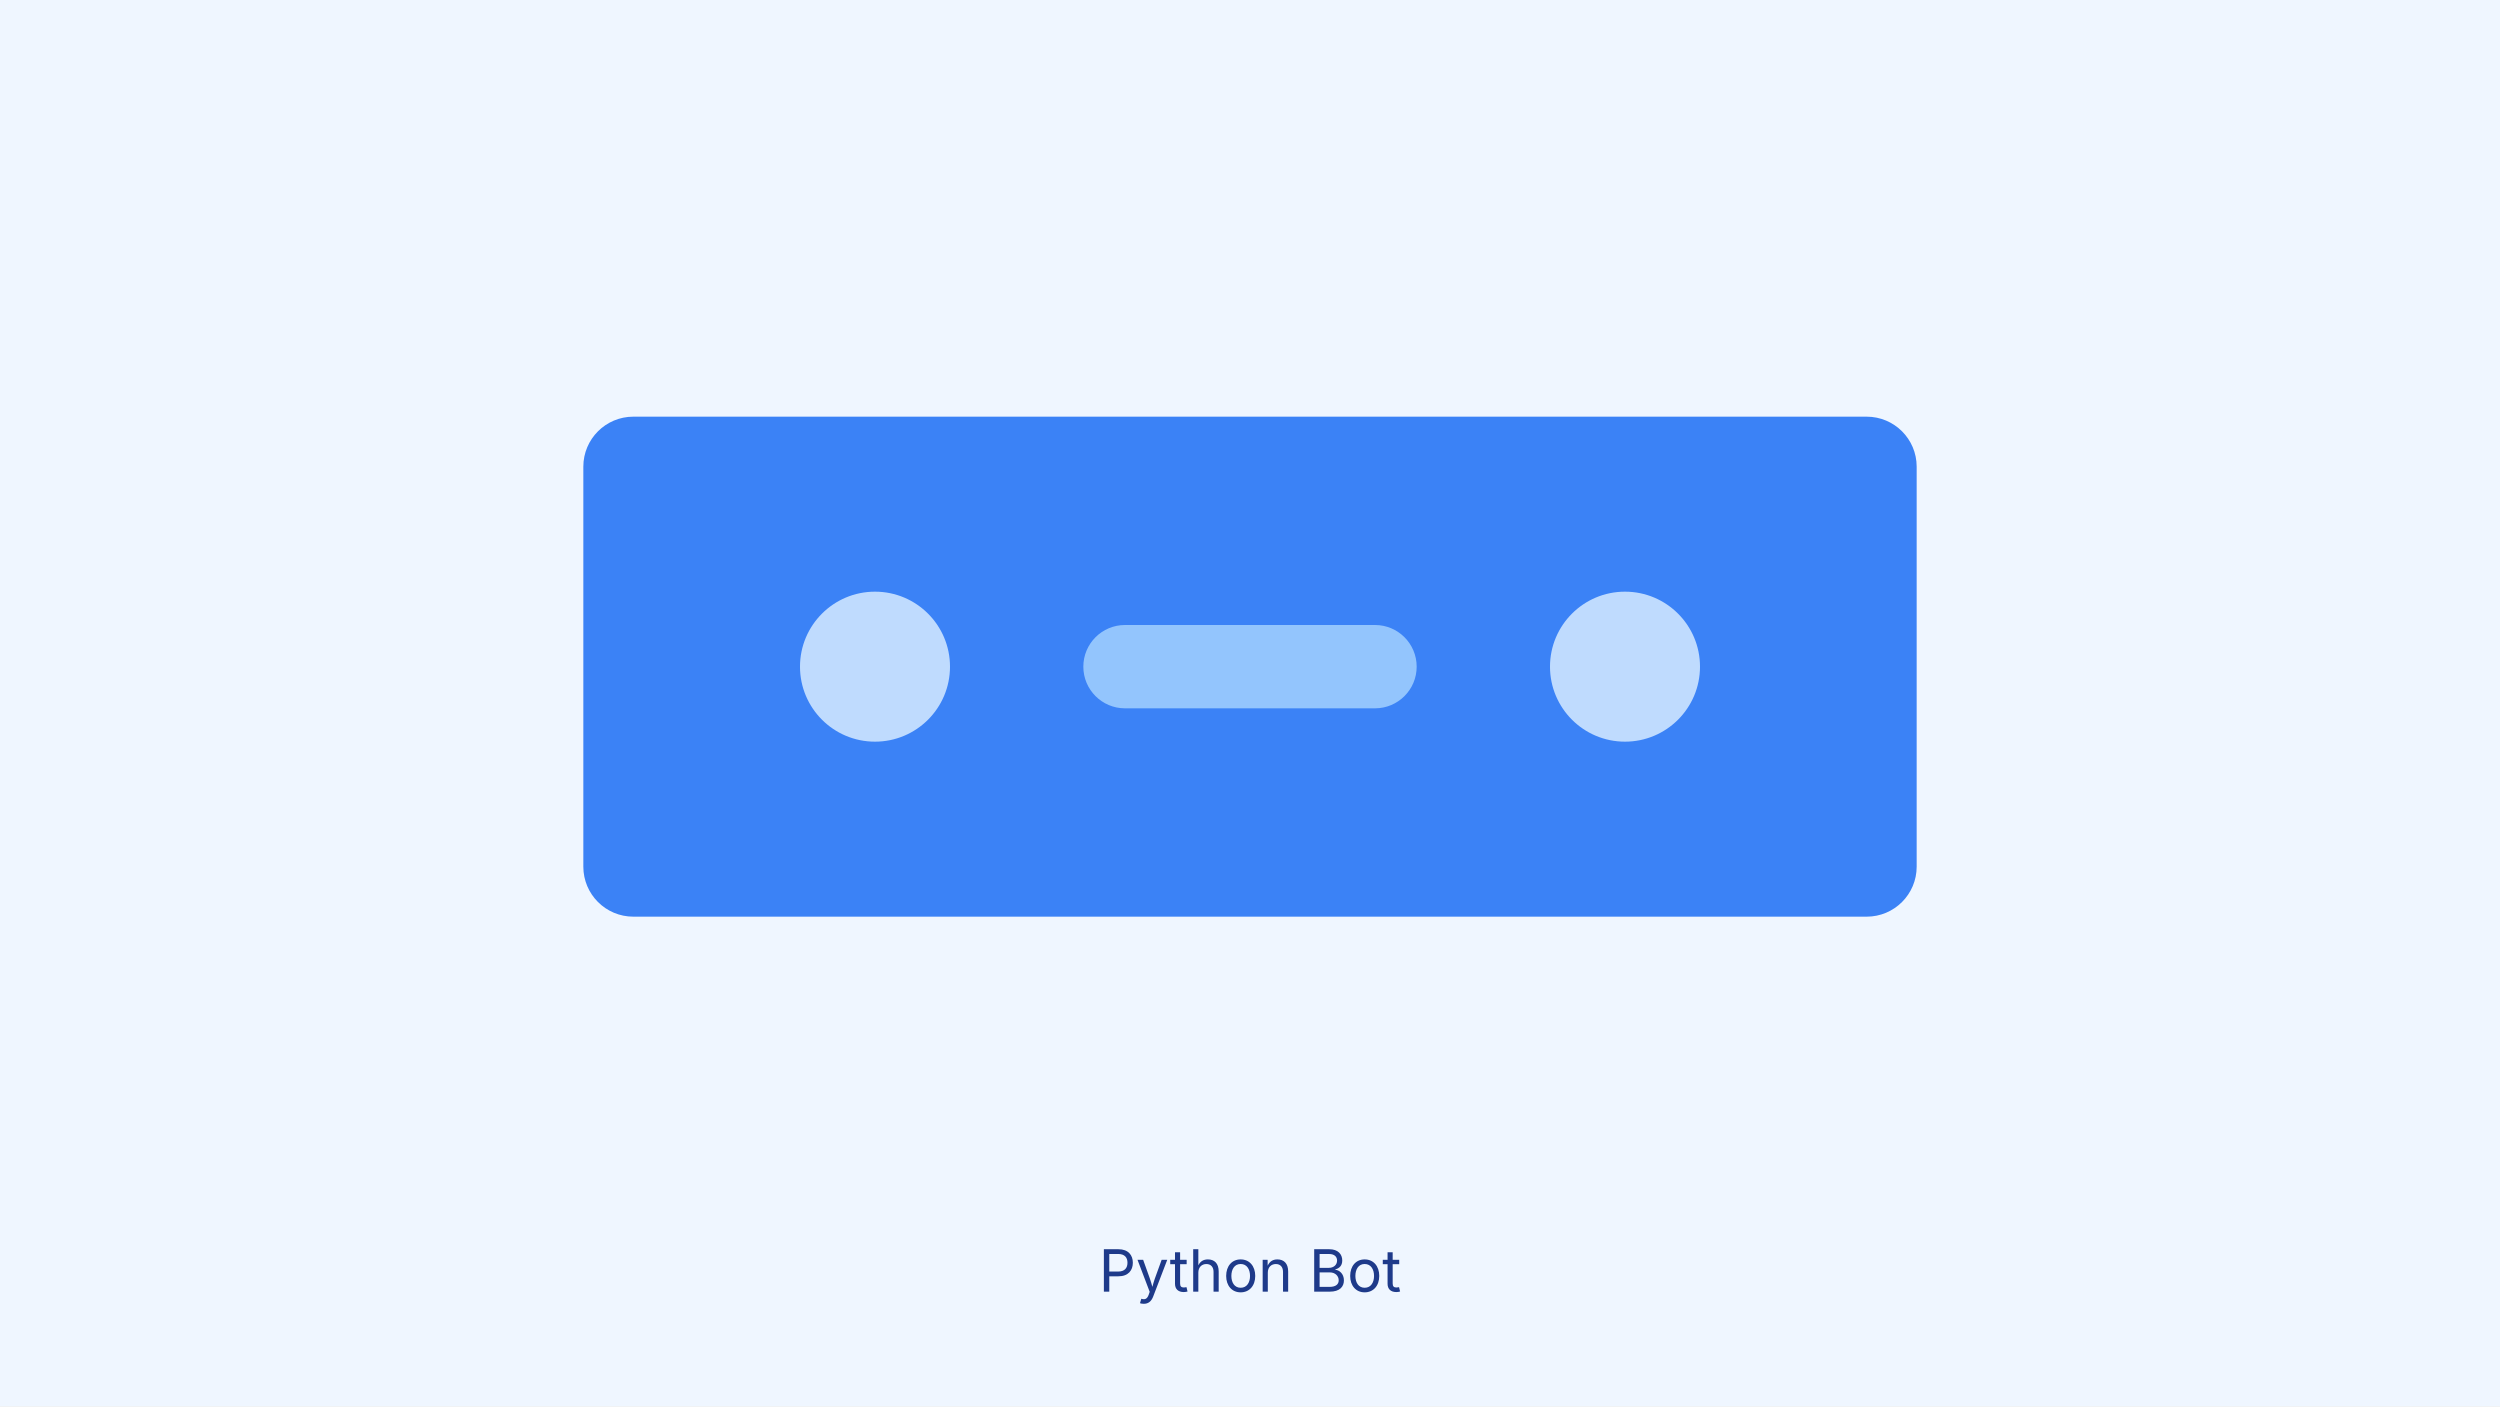
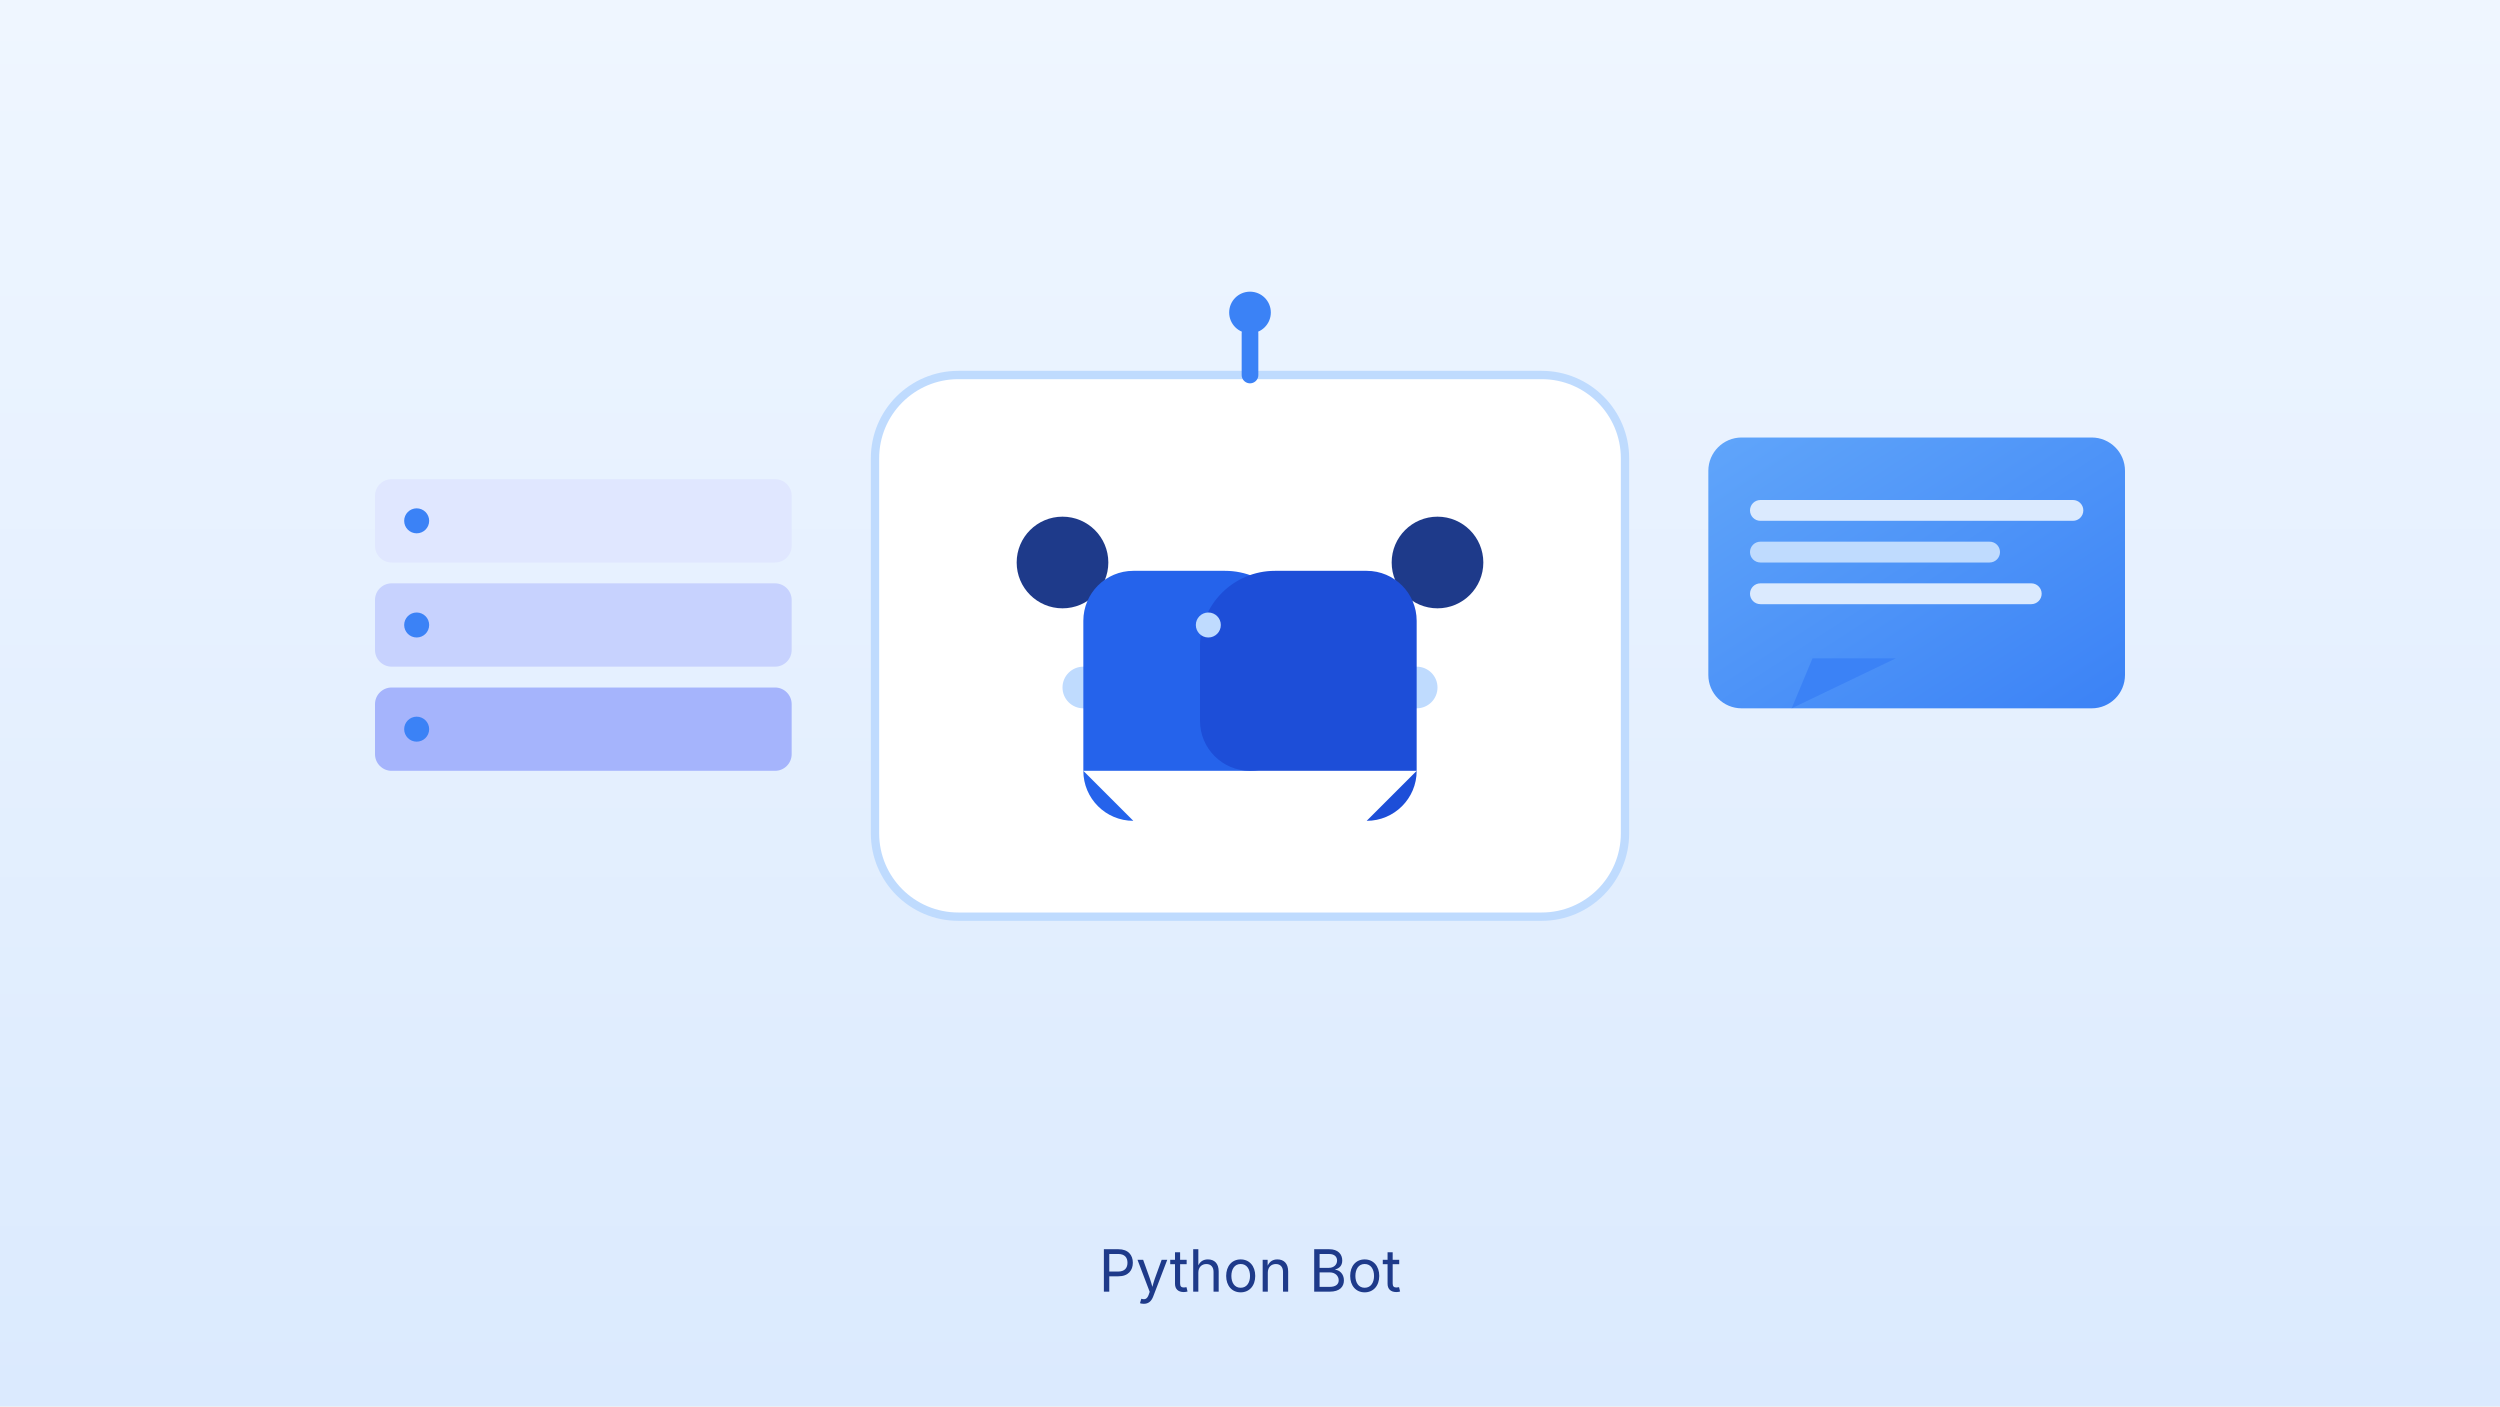
<svg xmlns="http://www.w3.org/2000/svg" width="1200" height="675" viewBox="0 0 1200 675">
-   <rect width="1200" height="675" fill="#eff6ff" />
-   <rect x="280" y="200" width="640" height="240" rx="24" fill="#3b82f6" />
-   <circle cx="420" cy="320" r="36" fill="#bfdbfe" />
-   <circle cx="780" cy="320" r="36" fill="#bfdbfe" />
-   <rect x="520" y="300" width="160" height="40" rx="20" fill="#93c5fd" />
+   <defs>
+     <linearGradient id="bg-blue" x1="0" y1="0" x2="0" y2="1">
+       <stop offset="0%" stop-color="#eff6ff" />
+       <stop offset="100%" stop-color="#dbeafe" />
+     </linearGradient>
+     <linearGradient id="blue-accent-strong" x1="0" y1="0" x2="1" y2="1">
+       <stop offset="0%" stop-color="#60a5fa" />
+       <stop offset="100%" stop-color="#3b82f6" />
+     </linearGradient>
+   </defs>
+   <rect width="1200" height="675" fill="url(#bg-blue)" />
+   <g>
+     <rect x="420" y="180" width="360" height="260" rx="40" fill="#ffffff" stroke="#bfdbfe" stroke-width="4" />
+     <line x1="600" y1="160" x2="600" y2="180" stroke="#3b82f6" stroke-width="8" stroke-linecap="round" />
+     <circle cx="600" cy="150" r="10" fill="#3b82f6" />
+     <circle cx="510" cy="270" r="22" fill="#1e3a8a" />
+     <circle cx="690" cy="270" r="22" fill="#1e3a8a" />
+     <rect x="510" y="320" width="180" height="20" rx="10" fill="#bfdbfe" />
+   </g>
+   <g>
+     <path d="M520 370 h80 a24 24 0 0 0 24 -24 v-36 a36 36 0 0 0 -36 -36 h-44 a24 24 0 0 0 -24 24 v72 a24 24 0 0 0 24 24z" fill="#2563eb" />
+     <circle cx="620" cy="300" r="6" fill="#bfdbfe" />
+     <path d="M680 370 h-80 a24 24 0 0 1 -24 -24 v-36 a36 36 0 0 1 36 -36 h44 a24 24 0 0 1 24 24 v72 a24 24 0 0 1 -24 24z" fill="#1d4ed8" />
+     <circle cx="580" cy="300" r="6" fill="#bfdbfe" />
+   </g>
+   <g>
+     <rect x="820" y="210" width="200" height="130" rx="16" fill="url(#blue-accent-strong)" />
+     <path d="M860 340 l10 -24 h40" fill="#3b82f6" />
+     <rect x="840" y="240" width="160" height="10" rx="5" fill="#dbeafe" />
+     <rect x="840" y="260" width="120" height="10" rx="5" fill="#bfdbfe" />
+     <rect x="840" y="280" width="140" height="10" rx="5" fill="#dbeafe" />
+   </g>
+   <g>
+     <rect x="180" y="230" width="200" height="40" rx="8" fill="#e0e7ff" />
+     <rect x="180" y="280" width="200" height="40" rx="8" fill="#c7d2fe" />
+     <rect x="180" y="330" width="200" height="40" rx="8" fill="#a5b4fc" />
+     <g fill="#3b82f6">
+       <circle cx="200" cy="250" r="6" />
+       <circle cx="200" cy="300" r="6" />
+       <circle cx="200" cy="350" r="6" />
+     </g>
+   </g>
  <text x="600" y="620" text-anchor="middle" font-family="Inter, Arial, sans-serif" font-size="28" fill="#1e3a8a">Python Bot</text>
</svg>
